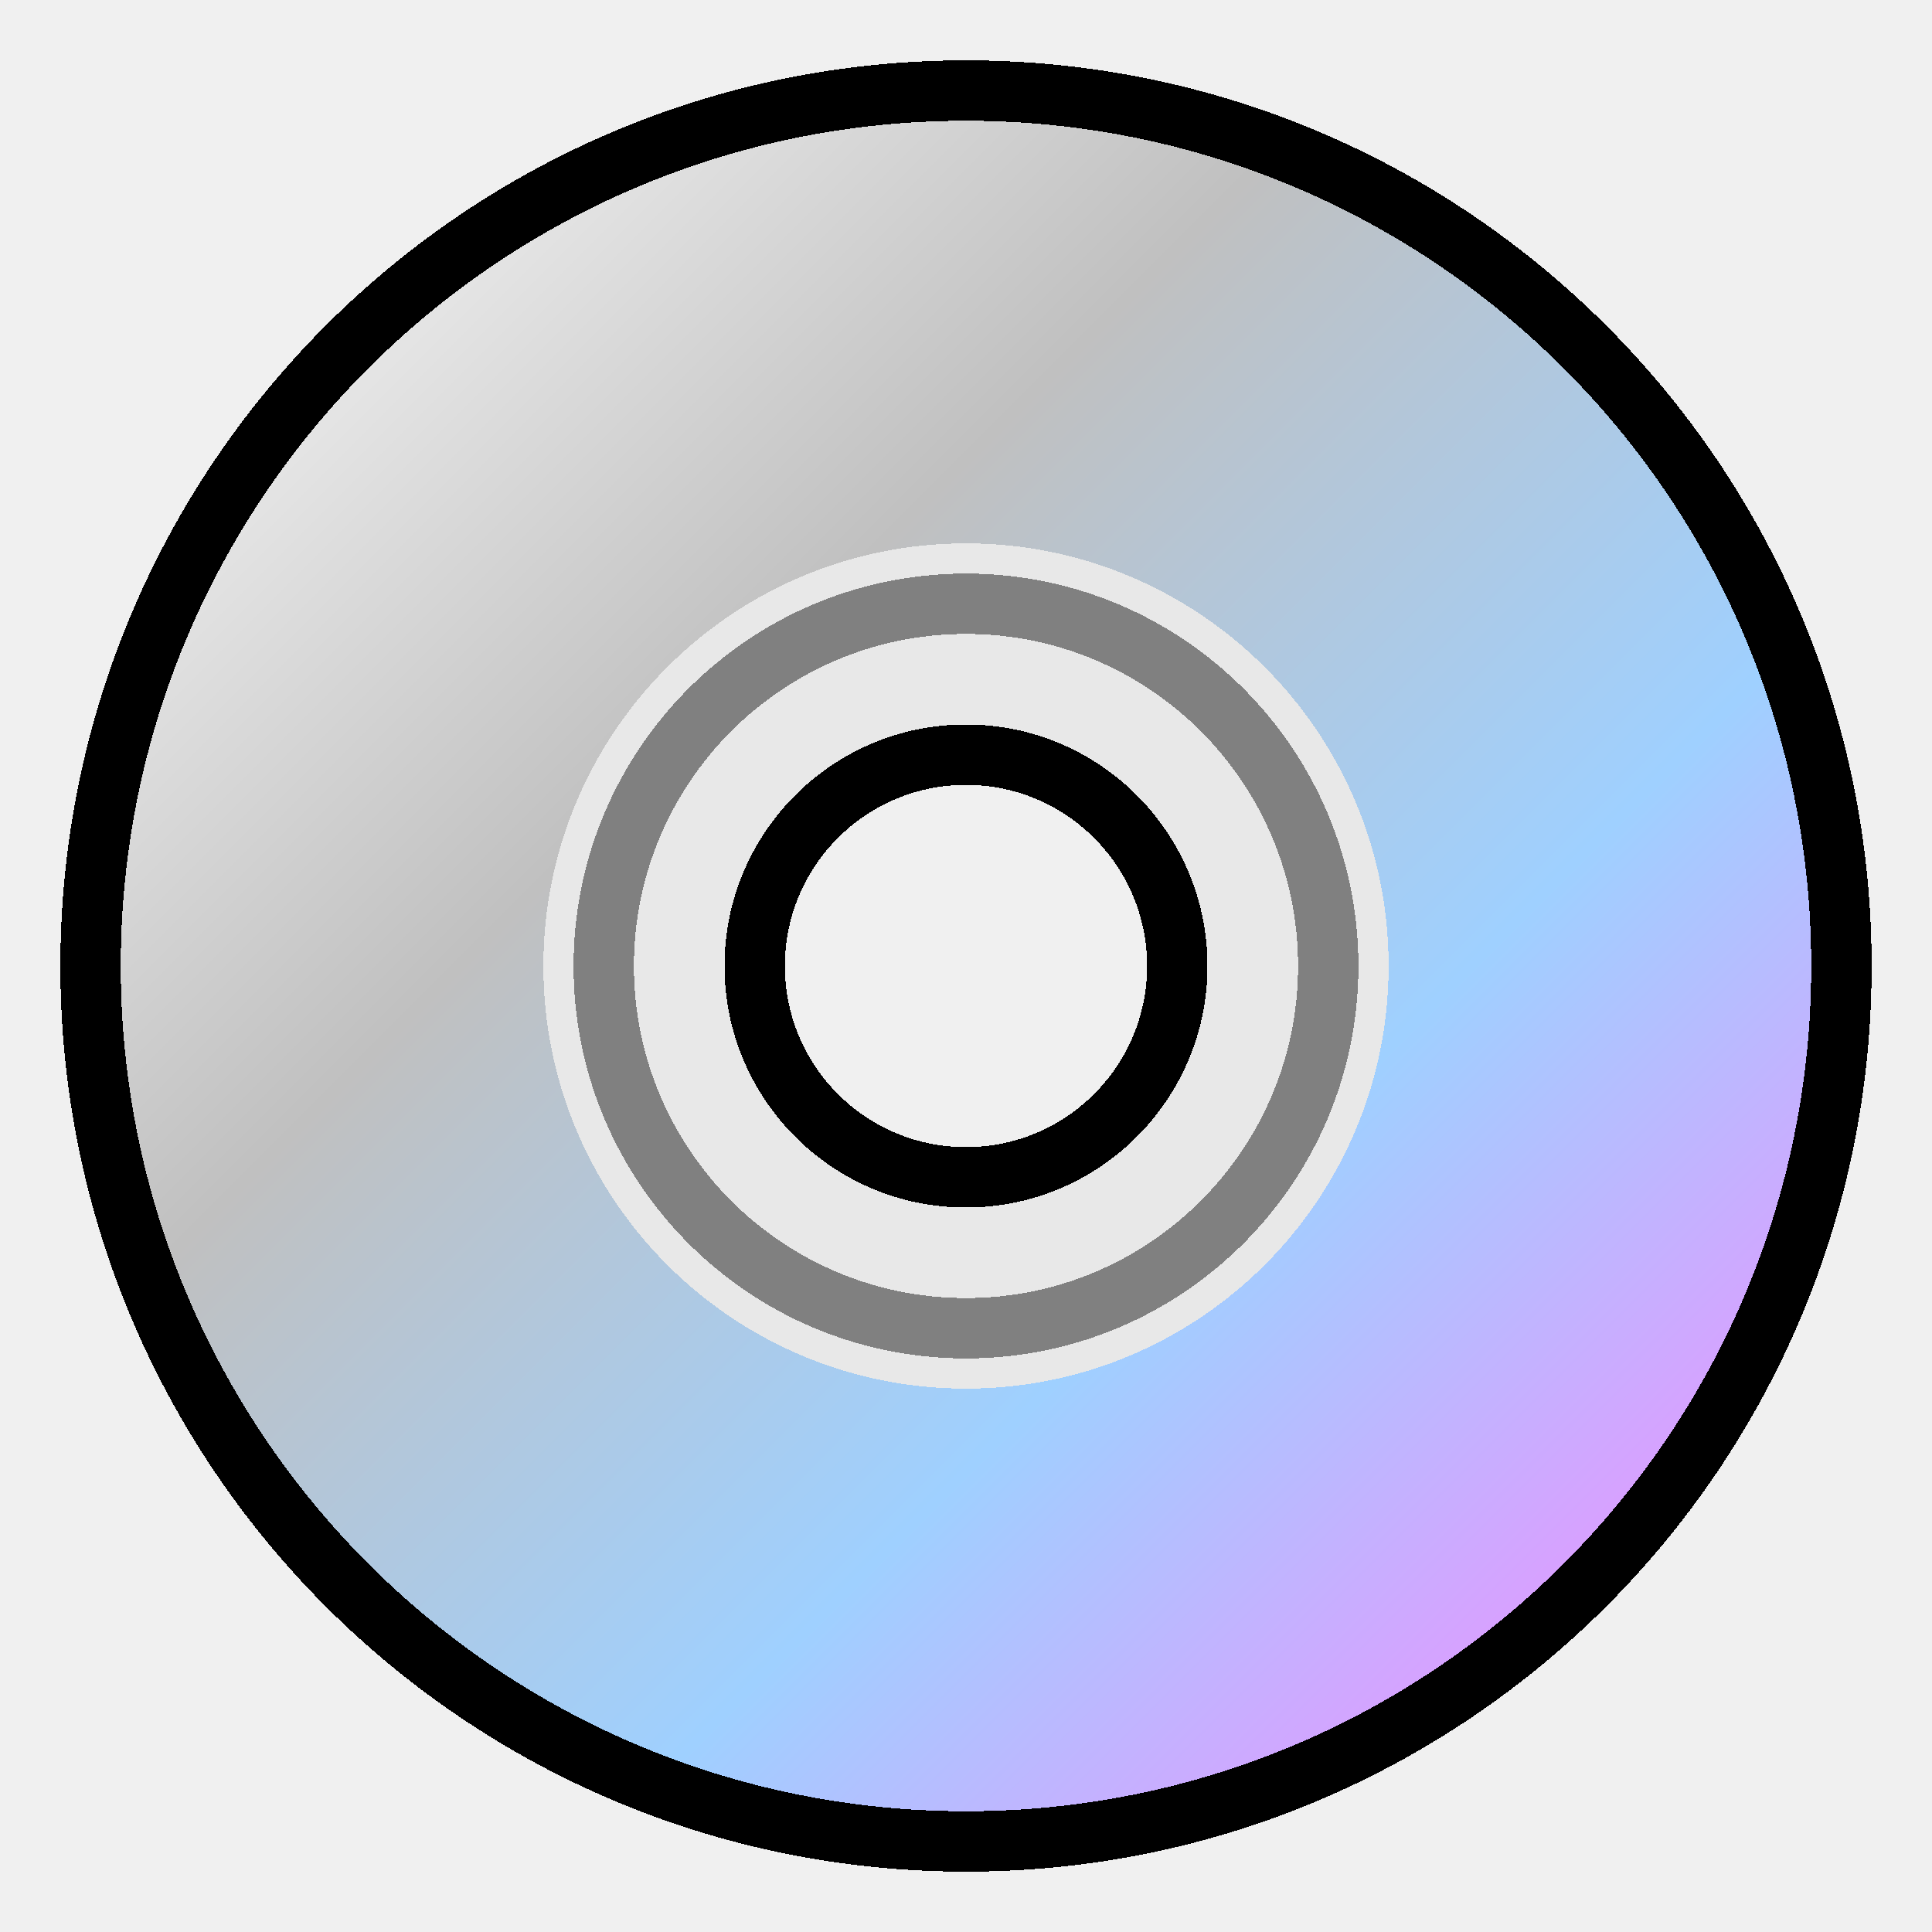
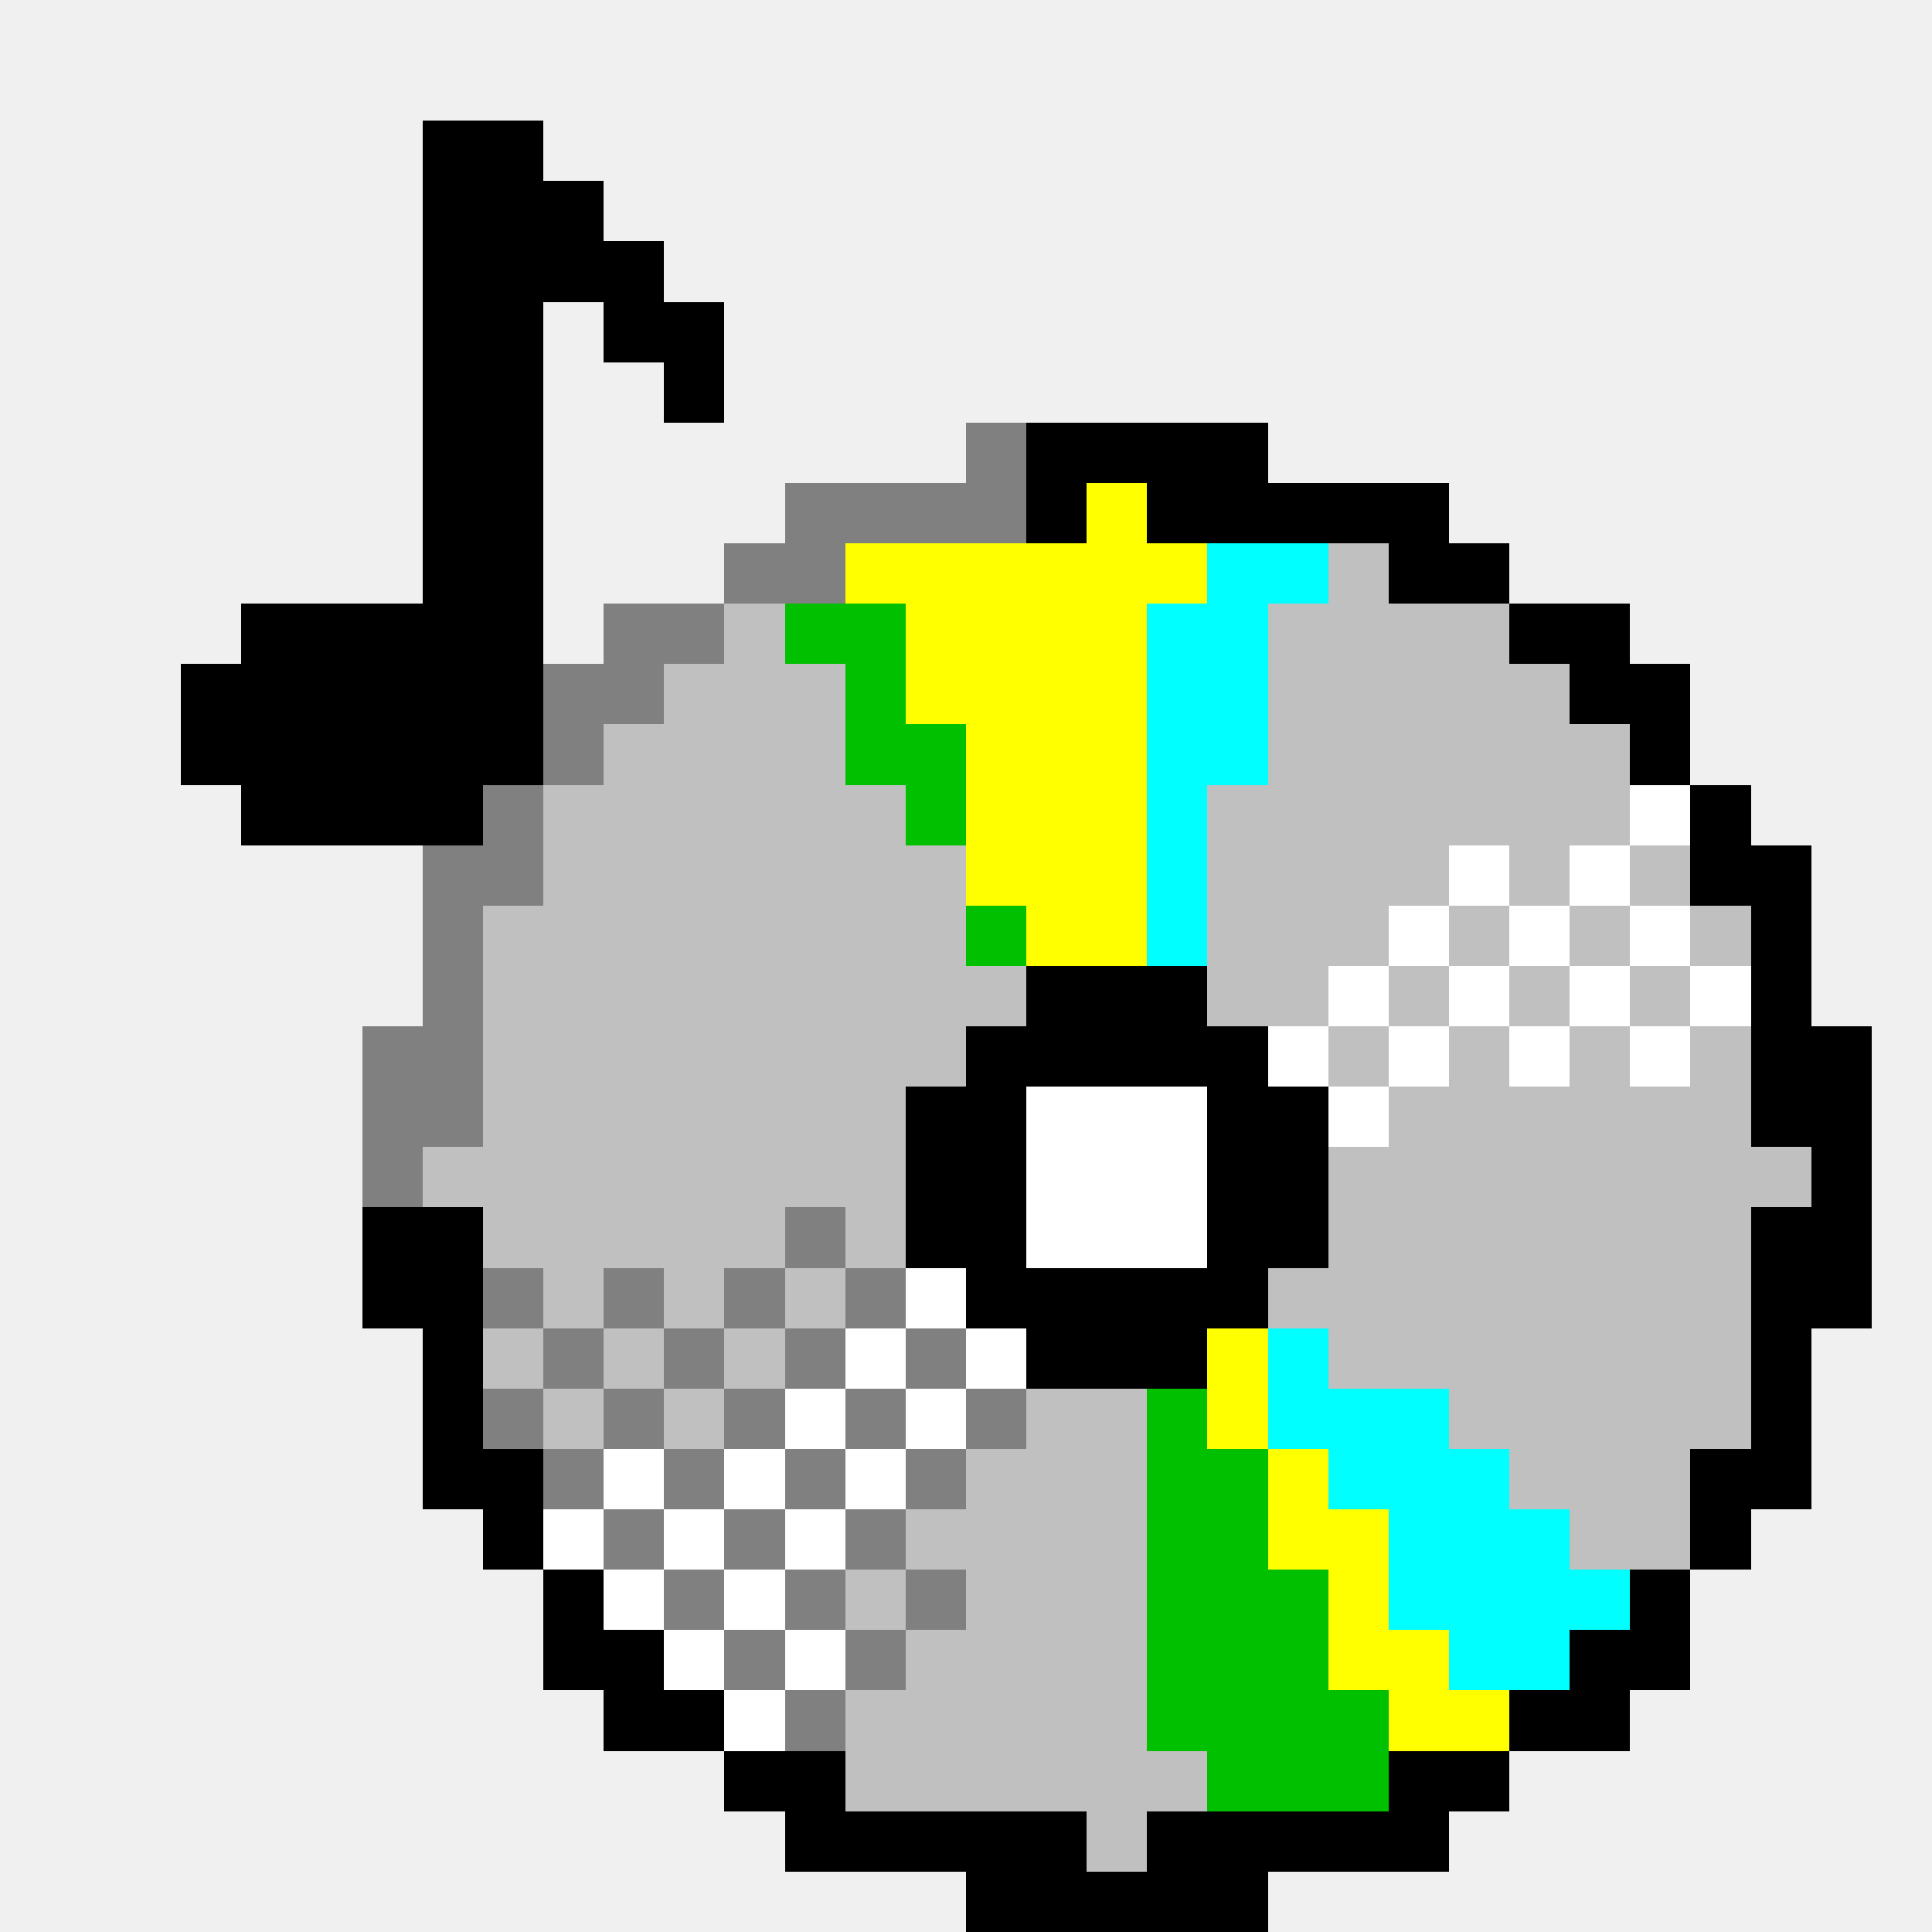
<svg xmlns="http://www.w3.org/2000/svg" viewBox="0 0 32 32" shape-rendering="crispEdges">
-   <defs>
-     <linearGradient id="g" x1="0" y1="0" x2="1" y2="1">
-       <stop offset="0" stop-color="#ffffff" />
-       <stop offset="0.35" stop-color="#c0c0c0" />
-       <stop offset="0.65" stop-color="#9fd0ff" />
-       <stop offset="1" stop-color="#ff80ff" />
-     </linearGradient>
-     <mask id="m">
-       <rect width="32" height="32" fill="#fff" />
-       <circle cx="16" cy="16" r="3" fill="#000" />
-     </mask>
-   </defs>
-   <g mask="url(#m)">
-     <circle cx="16" cy="16" r="15" fill="#000" />
-     <circle cx="16" cy="16" r="14" fill="url(#g)" />
-     <circle cx="16" cy="16" r="7" fill="#e8e8e8" />
-     <circle cx="16" cy="16" r="6" fill="none" stroke="#808080" stroke-width="1" />
-   </g>
-   <circle cx="16" cy="16" r="3.5" fill="none" stroke="#000" stroke-width="1" />
+   <rect x="7" y="2" width="2" height="1" fill="#000000" />
+   <rect x="7" y="3" width="3" height="1" fill="#000000" />
+   <rect x="7" y="4" width="4" height="1" fill="#000000" />
+   <rect x="7" y="5" width="2" height="1" fill="#000000" />
+   <rect x="10" y="5" width="2" height="1" fill="#000000" />
+   <rect x="7" y="6" width="2" height="1" fill="#000000" />
+   <rect x="11" y="6" width="1" height="1" fill="#000000" />
+   <rect x="7" y="7" width="2" height="1" fill="#000000" />
+   <rect x="16" y="7" width="1" height="1" fill="#808080" />
+   <rect x="17" y="7" width="4" height="1" fill="#000000" />
+   <rect x="7" y="8" width="2" height="1" fill="#000000" />
+   <rect x="13" y="8" width="4" height="1" fill="#808080" />
+   <rect x="17" y="8" width="1" height="1" fill="#000000" />
+   <rect x="18" y="8" width="1" height="1" fill="#ffff00" />
+   <rect x="19" y="8" width="5" height="1" fill="#000000" />
+   <rect x="7" y="9" width="2" height="1" fill="#000000" />
+   <rect x="12" y="9" width="2" height="1" fill="#808080" />
+   <rect x="14" y="9" width="6" height="1" fill="#ffff00" />
+   <rect x="20" y="9" width="2" height="1" fill="#00ffff" />
+   <rect x="22" y="9" width="1" height="1" fill="#c0c0c0" />
+   <rect x="23" y="9" width="2" height="1" fill="#000000" />
+   <rect x="4" y="10" width="5" height="1" fill="#000000" />
+   <rect x="10" y="10" width="2" height="1" fill="#808080" />
+   <rect x="12" y="10" width="1" height="1" fill="#c0c0c0" />
+   <rect x="13" y="10" width="2" height="1" fill="#00c000" />
+   <rect x="15" y="10" width="4" height="1" fill="#ffff00" />
+   <rect x="19" y="10" width="2" height="1" fill="#00ffff" />
+   <rect x="21" y="10" width="4" height="1" fill="#c0c0c0" />
+   <rect x="25" y="10" width="2" height="1" fill="#000000" />
+   <rect x="3" y="11" width="6" height="1" fill="#000000" />
+   <rect x="9" y="11" width="2" height="1" fill="#808080" />
+   <rect x="11" y="11" width="3" height="1" fill="#c0c0c0" />
+   <rect x="14" y="11" width="1" height="1" fill="#00c000" />
+   <rect x="15" y="11" width="4" height="1" fill="#ffff00" />
+   <rect x="19" y="11" width="2" height="1" fill="#00ffff" />
+   <rect x="21" y="11" width="5" height="1" fill="#c0c0c0" />
+   <rect x="26" y="11" width="2" height="1" fill="#000000" />
+   <rect x="3" y="12" width="6" height="1" fill="#000000" />
+   <rect x="9" y="12" width="1" height="1" fill="#808080" />
+   <rect x="10" y="12" width="4" height="1" fill="#c0c0c0" />
+   <rect x="14" y="12" width="2" height="1" fill="#00c000" />
+   <rect x="16" y="12" width="3" height="1" fill="#ffff00" />
+   <rect x="19" y="12" width="2" height="1" fill="#00ffff" />
+   <rect x="21" y="12" width="6" height="1" fill="#c0c0c0" />
+   <rect x="27" y="12" width="1" height="1" fill="#000000" />
+   <rect x="4" y="13" width="4" height="1" fill="#000000" />
+   <rect x="8" y="13" width="1" height="1" fill="#808080" />
+   <rect x="9" y="13" width="6" height="1" fill="#c0c0c0" />
+   <rect x="15" y="13" width="1" height="1" fill="#00c000" />
+   <rect x="16" y="13" width="3" height="1" fill="#ffff00" />
+   <rect x="19" y="13" width="1" height="1" fill="#00ffff" />
+   <rect x="20" y="13" width="7" height="1" fill="#c0c0c0" />
+   <rect x="27" y="13" width="1" height="1" fill="#ffffff" />
+   <rect x="28" y="13" width="1" height="1" fill="#000000" />
+   <rect x="7" y="14" width="2" height="1" fill="#808080" />
+   <rect x="9" y="14" width="7" height="1" fill="#c0c0c0" />
+   <rect x="16" y="14" width="3" height="1" fill="#ffff00" />
+   <rect x="19" y="14" width="1" height="1" fill="#00ffff" />
+   <rect x="20" y="14" width="4" height="1" fill="#c0c0c0" />
+   <rect x="24" y="14" width="1" height="1" fill="#ffffff" />
+   <rect x="25" y="14" width="1" height="1" fill="#c0c0c0" />
+   <rect x="26" y="14" width="1" height="1" fill="#ffffff" />
+   <rect x="27" y="14" width="1" height="1" fill="#c0c0c0" />
+   <rect x="28" y="14" width="2" height="1" fill="#000000" />
+   <rect x="7" y="15" width="1" height="1" fill="#808080" />
+   <rect x="8" y="15" width="8" height="1" fill="#c0c0c0" />
+   <rect x="16" y="15" width="1" height="1" fill="#00c000" />
+   <rect x="17" y="15" width="2" height="1" fill="#ffff00" />
+   <rect x="19" y="15" width="1" height="1" fill="#00ffff" />
+   <rect x="20" y="15" width="3" height="1" fill="#c0c0c0" />
+   <rect x="23" y="15" width="1" height="1" fill="#ffffff" />
+   <rect x="24" y="15" width="1" height="1" fill="#c0c0c0" />
+   <rect x="25" y="15" width="1" height="1" fill="#ffffff" />
+   <rect x="26" y="15" width="1" height="1" fill="#c0c0c0" />
+   <rect x="27" y="15" width="1" height="1" fill="#ffffff" />
+   <rect x="28" y="15" width="1" height="1" fill="#c0c0c0" />
+   <rect x="29" y="15" width="1" height="1" fill="#000000" />
+   <rect x="7" y="16" width="1" height="1" fill="#808080" />
+   <rect x="8" y="16" width="9" height="1" fill="#c0c0c0" />
+   <rect x="17" y="16" width="3" height="1" fill="#000000" />
+   <rect x="20" y="16" width="2" height="1" fill="#c0c0c0" />
+   <rect x="22" y="16" width="1" height="1" fill="#ffffff" />
+   <rect x="23" y="16" width="1" height="1" fill="#c0c0c0" />
+   <rect x="24" y="16" width="1" height="1" fill="#ffffff" />
+   <rect x="25" y="16" width="1" height="1" fill="#c0c0c0" />
+   <rect x="26" y="16" width="1" height="1" fill="#ffffff" />
+   <rect x="27" y="16" width="1" height="1" fill="#c0c0c0" />
+   <rect x="28" y="16" width="1" height="1" fill="#ffffff" />
+   <rect x="29" y="16" width="1" height="1" fill="#000000" />
+   <rect x="6" y="17" width="2" height="1" fill="#808080" />
+   <rect x="8" y="17" width="8" height="1" fill="#c0c0c0" />
+   <rect x="16" y="17" width="5" height="1" fill="#000000" />
+   <rect x="21" y="17" width="1" height="1" fill="#ffffff" />
+   <rect x="22" y="17" width="1" height="1" fill="#c0c0c0" />
+   <rect x="23" y="17" width="1" height="1" fill="#ffffff" />
+   <rect x="24" y="17" width="1" height="1" fill="#c0c0c0" />
+   <rect x="25" y="17" width="1" height="1" fill="#ffffff" />
+   <rect x="26" y="17" width="1" height="1" fill="#c0c0c0" />
+   <rect x="27" y="17" width="1" height="1" fill="#ffffff" />
+   <rect x="28" y="17" width="1" height="1" fill="#c0c0c0" />
+   <rect x="29" y="17" width="2" height="1" fill="#000000" />
+   <rect x="6" y="18" width="2" height="1" fill="#808080" />
+   <rect x="8" y="18" width="7" height="1" fill="#c0c0c0" />
+   <rect x="15" y="18" width="2" height="1" fill="#000000" />
+   <rect x="17" y="18" width="3" height="1" fill="#ffffff" />
+   <rect x="20" y="18" width="2" height="1" fill="#000000" />
+   <rect x="22" y="18" width="1" height="1" fill="#ffffff" />
+   <rect x="23" y="18" width="6" height="1" fill="#c0c0c0" />
+   <rect x="29" y="18" width="2" height="1" fill="#000000" />
+   <rect x="6" y="19" width="1" height="1" fill="#808080" />
+   <rect x="7" y="19" width="8" height="1" fill="#c0c0c0" />
+   <rect x="15" y="19" width="2" height="1" fill="#000000" />
+   <rect x="17" y="19" width="3" height="1" fill="#ffffff" />
+   <rect x="20" y="19" width="2" height="1" fill="#000000" />
+   <rect x="22" y="19" width="8" height="1" fill="#c0c0c0" />
+   <rect x="30" y="19" width="1" height="1" fill="#000000" />
+   <rect x="6" y="20" width="2" height="1" fill="#000000" />
+   <rect x="8" y="20" width="5" height="1" fill="#c0c0c0" />
+   <rect x="13" y="20" width="1" height="1" fill="#808080" />
+   <rect x="14" y="20" width="1" height="1" fill="#c0c0c0" />
+   <rect x="15" y="20" width="2" height="1" fill="#000000" />
+   <rect x="17" y="20" width="3" height="1" fill="#ffffff" />
+   <rect x="20" y="20" width="2" height="1" fill="#000000" />
+   <rect x="22" y="20" width="7" height="1" fill="#c0c0c0" />
+   <rect x="29" y="20" width="2" height="1" fill="#000000" />
+   <rect x="6" y="21" width="2" height="1" fill="#000000" />
+   <rect x="8" y="21" width="1" height="1" fill="#808080" />
+   <rect x="9" y="21" width="1" height="1" fill="#c0c0c0" />
+   <rect x="10" y="21" width="1" height="1" fill="#808080" />
+   <rect x="11" y="21" width="1" height="1" fill="#c0c0c0" />
+   <rect x="12" y="21" width="1" height="1" fill="#808080" />
+   <rect x="13" y="21" width="1" height="1" fill="#c0c0c0" />
+   <rect x="14" y="21" width="1" height="1" fill="#808080" />
+   <rect x="15" y="21" width="1" height="1" fill="#ffffff" />
+   <rect x="16" y="21" width="5" height="1" fill="#000000" />
+   <rect x="21" y="21" width="8" height="1" fill="#c0c0c0" />
+   <rect x="29" y="21" width="2" height="1" fill="#000000" />
+   <rect x="7" y="22" width="1" height="1" fill="#000000" />
+   <rect x="8" y="22" width="1" height="1" fill="#c0c0c0" />
+   <rect x="9" y="22" width="1" height="1" fill="#808080" />
+   <rect x="10" y="22" width="1" height="1" fill="#c0c0c0" />
+   <rect x="11" y="22" width="1" height="1" fill="#808080" />
+   <rect x="12" y="22" width="1" height="1" fill="#c0c0c0" />
+   <rect x="13" y="22" width="1" height="1" fill="#808080" />
+   <rect x="14" y="22" width="1" height="1" fill="#ffffff" />
+   <rect x="15" y="22" width="1" height="1" fill="#808080" />
+   <rect x="16" y="22" width="1" height="1" fill="#ffffff" />
+   <rect x="17" y="22" width="3" height="1" fill="#000000" />
+   <rect x="20" y="22" width="1" height="1" fill="#ffff00" />
+   <rect x="21" y="22" width="1" height="1" fill="#00ffff" />
+   <rect x="22" y="22" width="7" height="1" fill="#c0c0c0" />
+   <rect x="29" y="22" width="1" height="1" fill="#000000" />
+   <rect x="7" y="23" width="1" height="1" fill="#000000" />
+   <rect x="8" y="23" width="1" height="1" fill="#808080" />
+   <rect x="9" y="23" width="1" height="1" fill="#c0c0c0" />
+   <rect x="10" y="23" width="1" height="1" fill="#808080" />
+   <rect x="11" y="23" width="1" height="1" fill="#c0c0c0" />
+   <rect x="12" y="23" width="1" height="1" fill="#808080" />
+   <rect x="13" y="23" width="1" height="1" fill="#ffffff" />
+   <rect x="14" y="23" width="1" height="1" fill="#808080" />
+   <rect x="15" y="23" width="1" height="1" fill="#ffffff" />
+   <rect x="16" y="23" width="1" height="1" fill="#808080" />
+   <rect x="17" y="23" width="2" height="1" fill="#c0c0c0" />
+   <rect x="19" y="23" width="1" height="1" fill="#00c000" />
+   <rect x="20" y="23" width="1" height="1" fill="#ffff00" />
+   <rect x="21" y="23" width="3" height="1" fill="#00ffff" />
+   <rect x="24" y="23" width="5" height="1" fill="#c0c0c0" />
+   <rect x="29" y="23" width="1" height="1" fill="#000000" />
+   <rect x="7" y="24" width="2" height="1" fill="#000000" />
+   <rect x="9" y="24" width="1" height="1" fill="#808080" />
+   <rect x="10" y="24" width="1" height="1" fill="#ffffff" />
+   <rect x="11" y="24" width="1" height="1" fill="#808080" />
+   <rect x="12" y="24" width="1" height="1" fill="#ffffff" />
+   <rect x="13" y="24" width="1" height="1" fill="#808080" />
+   <rect x="14" y="24" width="1" height="1" fill="#ffffff" />
+   <rect x="15" y="24" width="1" height="1" fill="#808080" />
+   <rect x="16" y="24" width="3" height="1" fill="#c0c0c0" />
+   <rect x="19" y="24" width="2" height="1" fill="#00c000" />
+   <rect x="21" y="24" width="1" height="1" fill="#ffff00" />
+   <rect x="22" y="24" width="3" height="1" fill="#00ffff" />
+   <rect x="25" y="24" width="3" height="1" fill="#c0c0c0" />
+   <rect x="28" y="24" width="2" height="1" fill="#000000" />
+   <rect x="8" y="25" width="1" height="1" fill="#000000" />
+   <rect x="9" y="25" width="1" height="1" fill="#ffffff" />
+   <rect x="10" y="25" width="1" height="1" fill="#808080" />
+   <rect x="11" y="25" width="1" height="1" fill="#ffffff" />
+   <rect x="12" y="25" width="1" height="1" fill="#808080" />
+   <rect x="13" y="25" width="1" height="1" fill="#ffffff" />
+   <rect x="14" y="25" width="1" height="1" fill="#808080" />
+   <rect x="15" y="25" width="4" height="1" fill="#c0c0c0" />
+   <rect x="19" y="25" width="2" height="1" fill="#00c000" />
+   <rect x="21" y="25" width="2" height="1" fill="#ffff00" />
+   <rect x="23" y="25" width="3" height="1" fill="#00ffff" />
+   <rect x="26" y="25" width="2" height="1" fill="#c0c0c0" />
+   <rect x="28" y="25" width="1" height="1" fill="#000000" />
+   <rect x="9" y="26" width="1" height="1" fill="#000000" />
+   <rect x="10" y="26" width="1" height="1" fill="#ffffff" />
+   <rect x="11" y="26" width="1" height="1" fill="#808080" />
+   <rect x="12" y="26" width="1" height="1" fill="#ffffff" />
+   <rect x="13" y="26" width="1" height="1" fill="#808080" />
+   <rect x="14" y="26" width="1" height="1" fill="#c0c0c0" />
+   <rect x="15" y="26" width="1" height="1" fill="#808080" />
+   <rect x="16" y="26" width="3" height="1" fill="#c0c0c0" />
+   <rect x="19" y="26" width="3" height="1" fill="#00c000" />
+   <rect x="22" y="26" width="1" height="1" fill="#ffff00" />
+   <rect x="23" y="26" width="4" height="1" fill="#00ffff" />
+   <rect x="27" y="26" width="1" height="1" fill="#000000" />
+   <rect x="9" y="27" width="2" height="1" fill="#000000" />
+   <rect x="11" y="27" width="1" height="1" fill="#ffffff" />
+   <rect x="12" y="27" width="1" height="1" fill="#808080" />
+   <rect x="13" y="27" width="1" height="1" fill="#ffffff" />
+   <rect x="14" y="27" width="1" height="1" fill="#808080" />
+   <rect x="15" y="27" width="4" height="1" fill="#c0c0c0" />
+   <rect x="19" y="27" width="3" height="1" fill="#00c000" />
+   <rect x="22" y="27" width="2" height="1" fill="#ffff00" />
+   <rect x="24" y="27" width="2" height="1" fill="#00ffff" />
+   <rect x="26" y="27" width="2" height="1" fill="#000000" />
+   <rect x="10" y="28" width="2" height="1" fill="#000000" />
+   <rect x="12" y="28" width="1" height="1" fill="#ffffff" />
+   <rect x="13" y="28" width="1" height="1" fill="#808080" />
+   <rect x="14" y="28" width="5" height="1" fill="#c0c0c0" />
+   <rect x="19" y="28" width="4" height="1" fill="#00c000" />
+   <rect x="23" y="28" width="2" height="1" fill="#ffff00" />
+   <rect x="25" y="28" width="2" height="1" fill="#000000" />
+   <rect x="12" y="29" width="2" height="1" fill="#000000" />
+   <rect x="14" y="29" width="6" height="1" fill="#c0c0c0" />
+   <rect x="20" y="29" width="3" height="1" fill="#00c000" />
+   <rect x="23" y="29" width="2" height="1" fill="#000000" />
+   <rect x="13" y="30" width="5" height="1" fill="#000000" />
+   <rect x="18" y="30" width="1" height="1" fill="#c0c0c0" />
+   <rect x="19" y="30" width="5" height="1" fill="#000000" />
+   <rect x="16" y="31" width="5" height="1" fill="#000000" />
</svg>
